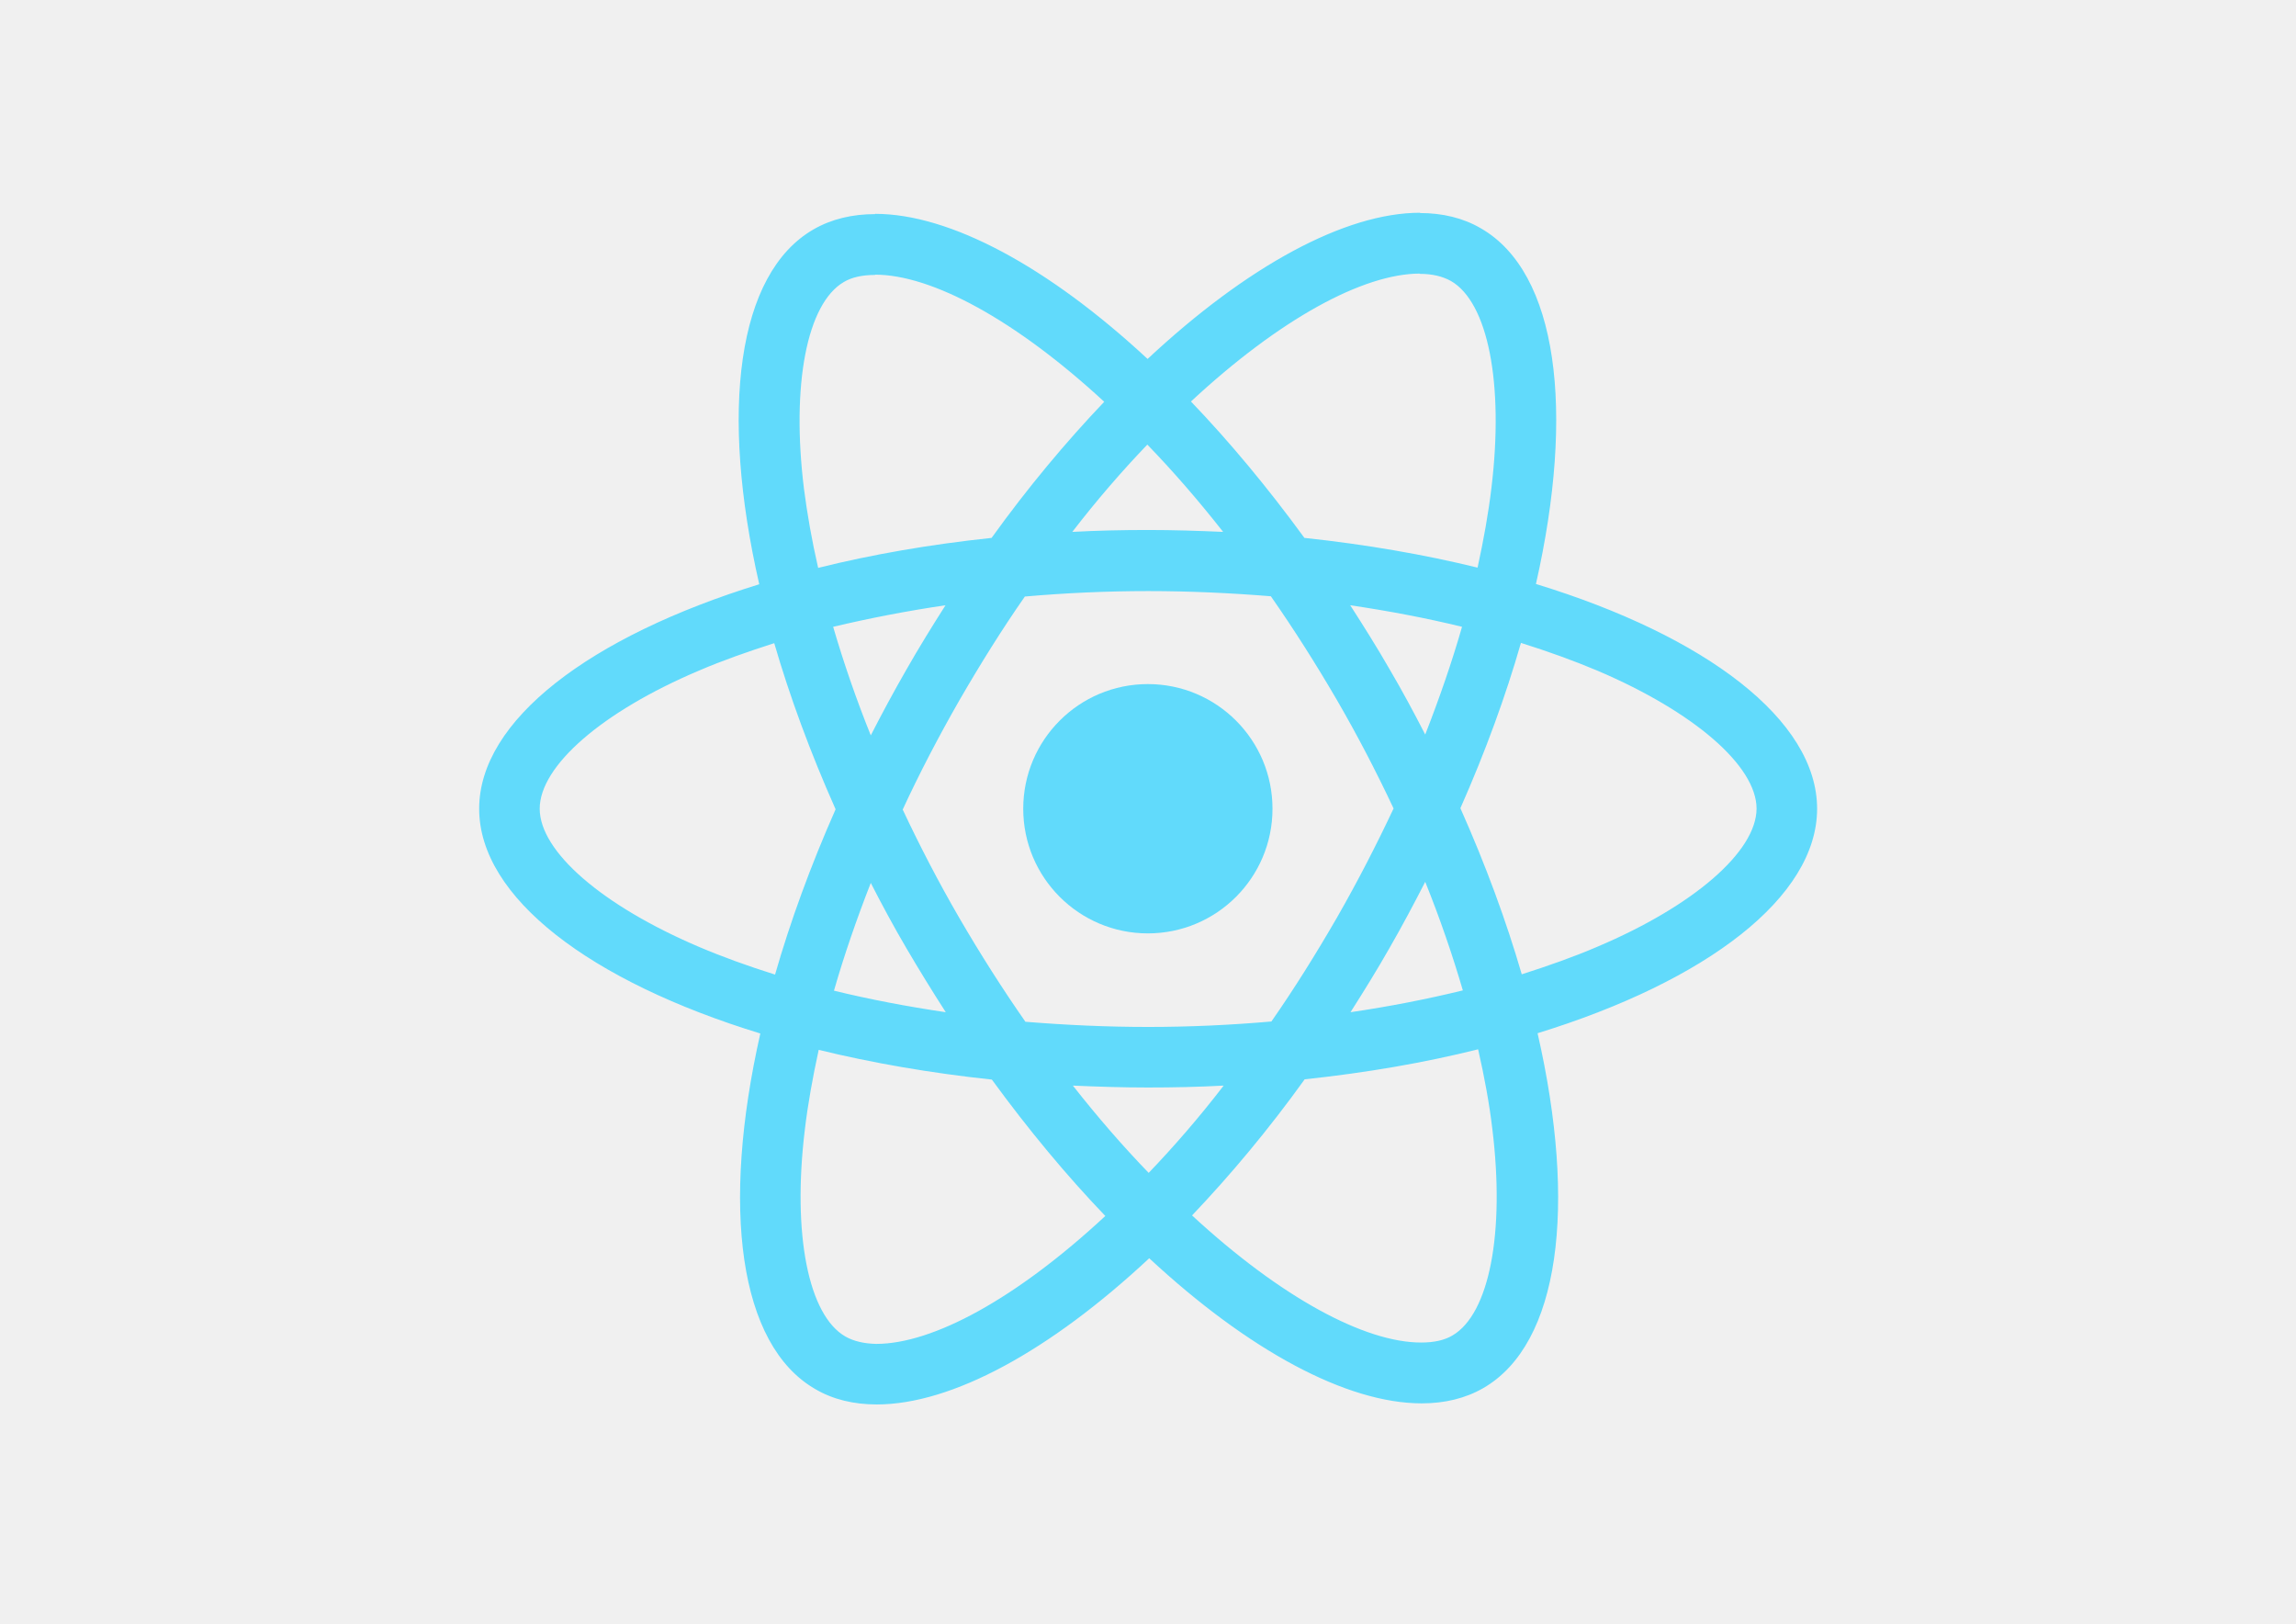
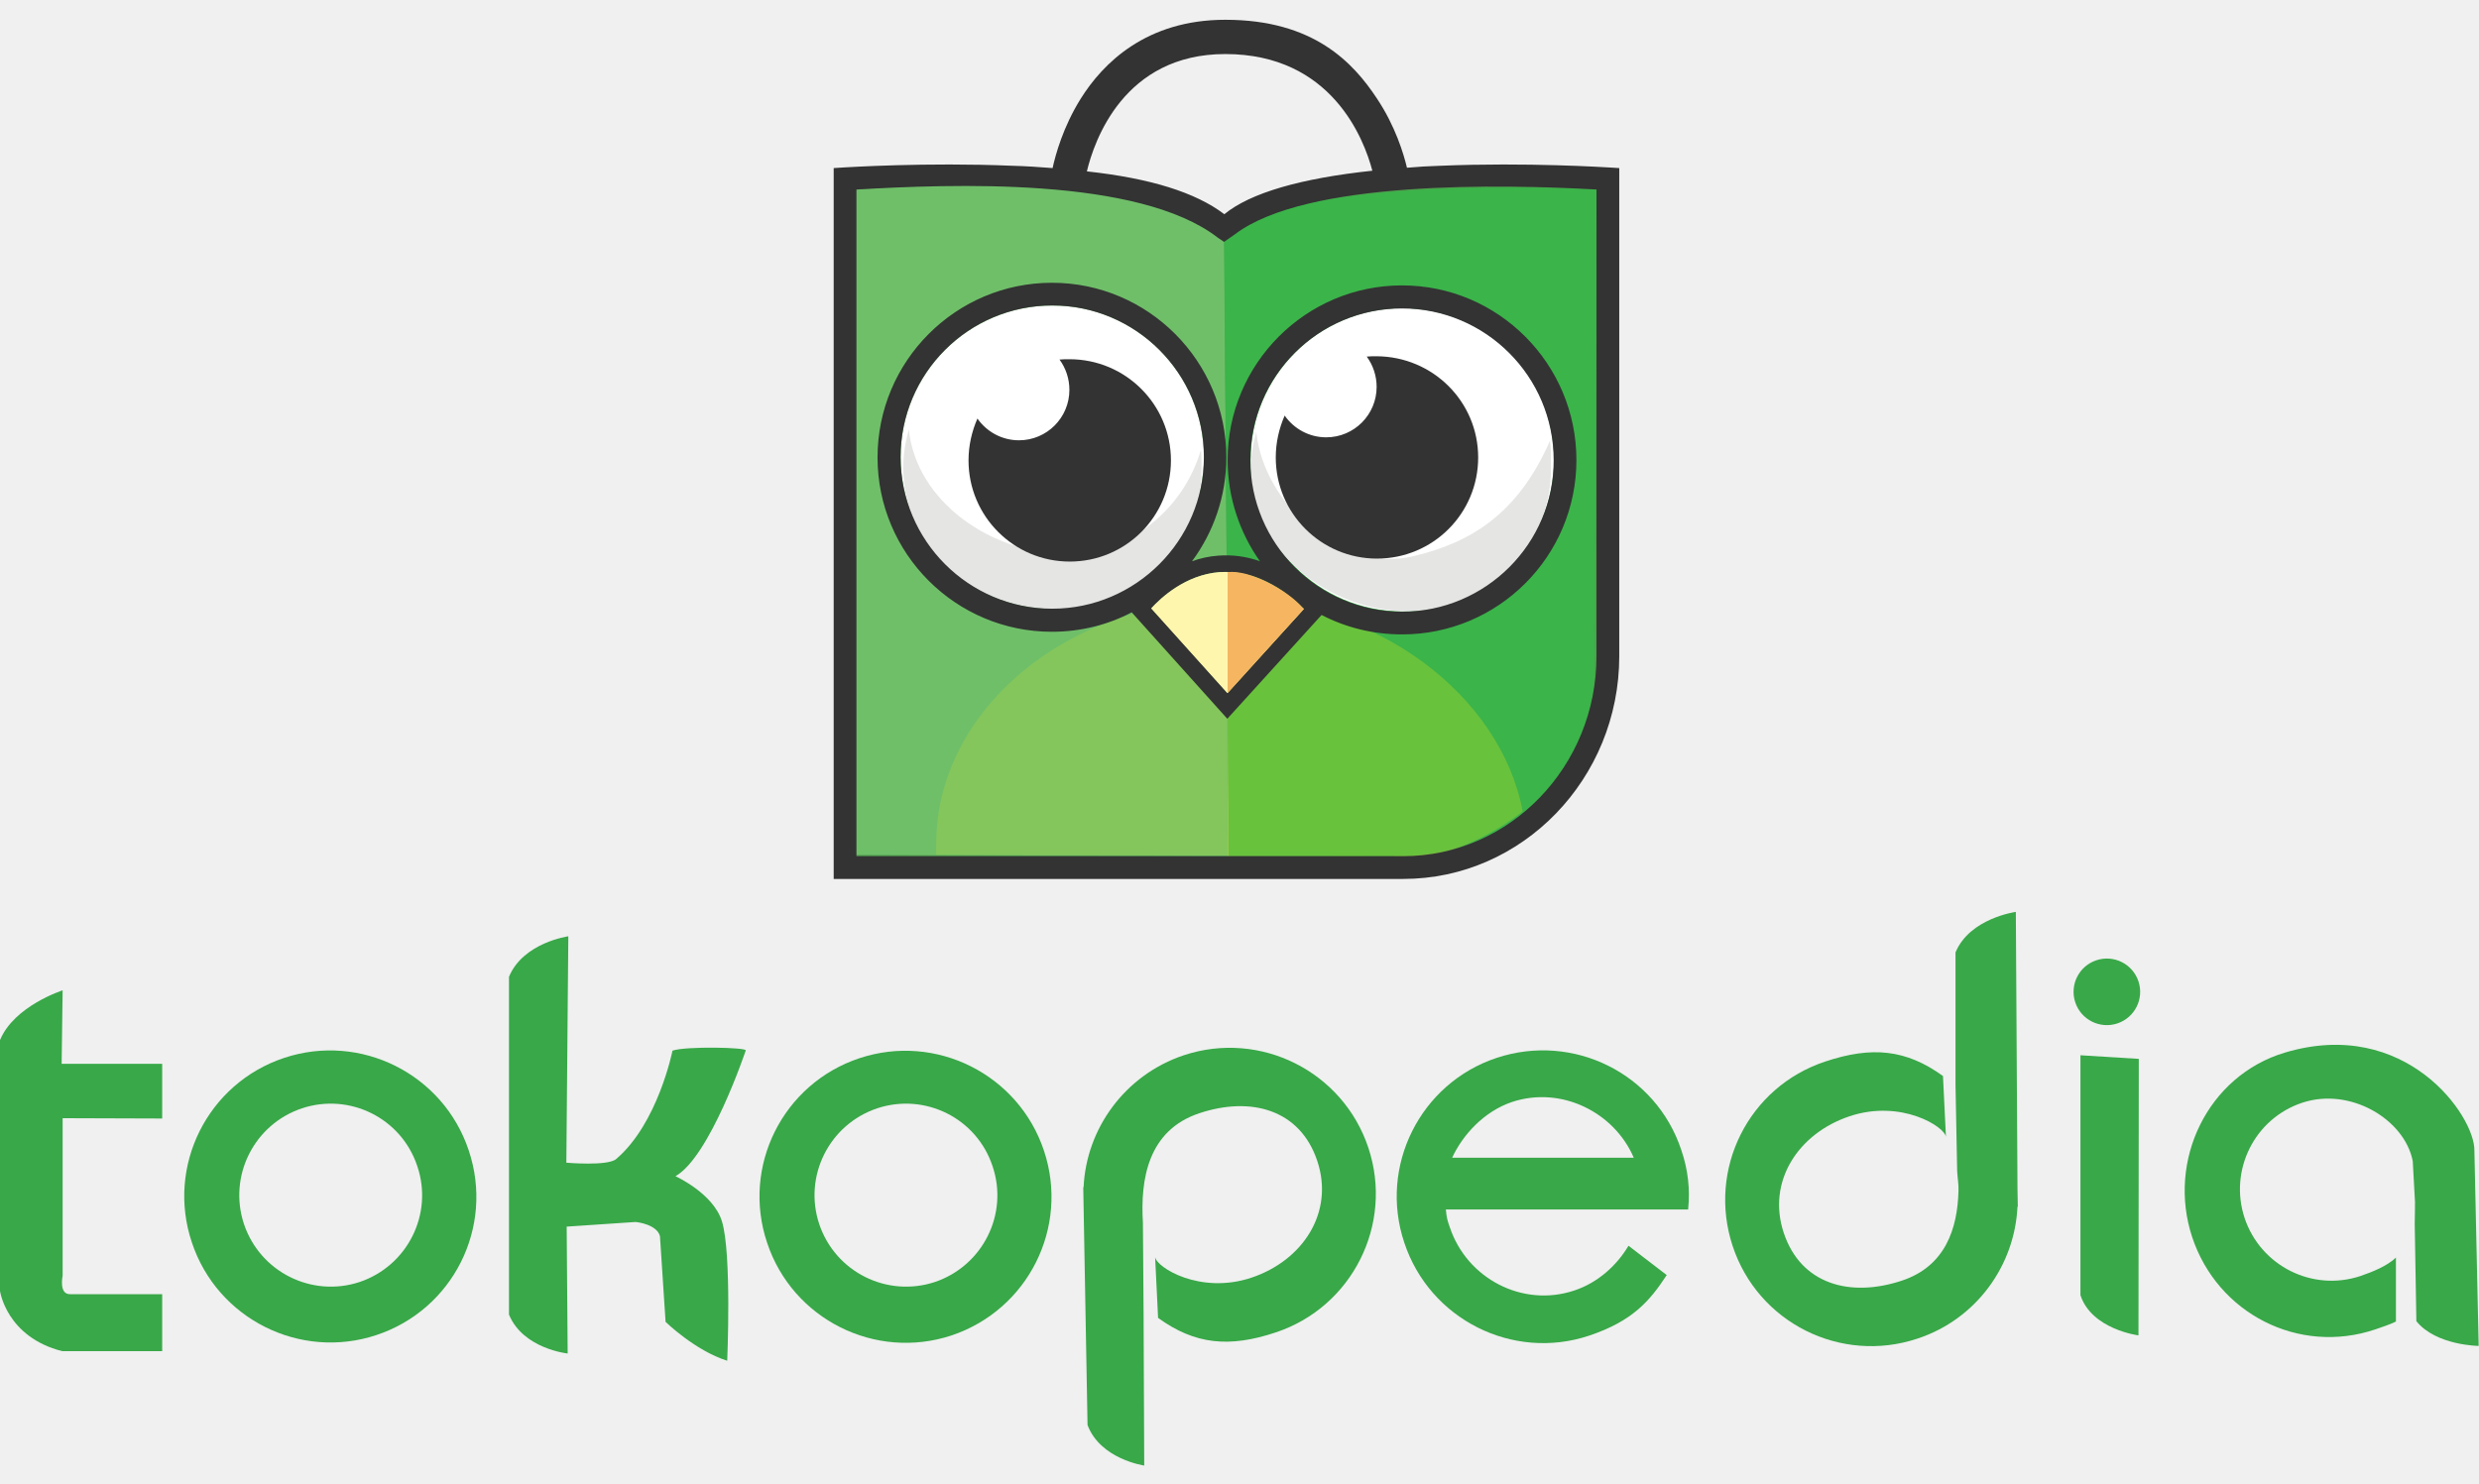
- <svg xmlns="http://www.w3.org/2000/svg" viewBox="0 0 841.9 595.3">
-   <g fill="#61DAFB">
-     <path d="M666.3 296.5c0-32.5-40.7-63.3-103.1-82.4 14.4-63.6 8-114.2-20.2-130.4-6.5-3.8-14.1-5.6-22.4-5.6v22.3c4.6 0 8.3.9 11.4 2.6 13.6 7.8 19.5 37.5 14.9 75.7-1.1 9.4-2.9 19.3-5.1 29.4-19.6-4.8-41-8.5-63.5-10.9-13.5-18.5-27.5-35.3-41.6-50 32.6-30.3 63.2-46.9 84-46.9V78c-27.5 0-63.5 19.6-99.9 53.6-36.4-33.8-72.4-53.2-99.9-53.2v22.3c20.7 0 51.4 16.5 84 46.6-14 14.7-28 31.4-41.3 49.9-22.6 2.4-44 6.1-63.6 11-2.3-10-4-19.7-5.2-29-4.7-38.2 1.1-67.9 14.6-75.8 3-1.8 6.9-2.6 11.5-2.6V78.5c-8.4 0-16 1.8-22.6 5.6-28.1 16.2-34.4 66.7-19.9 130.1-62.2 19.2-102.7 49.9-102.7 82.3 0 32.5 40.7 63.3 103.1 82.4-14.4 63.6-8 114.2 20.2 130.4 6.5 3.8 14.1 5.6 22.5 5.6 27.5 0 63.5-19.6 99.9-53.6 36.4 33.8 72.4 53.2 99.9 53.2 8.4 0 16-1.8 22.6-5.6 28.1-16.2 34.4-66.7 19.9-130.1 62-19.1 102.5-49.9 102.5-82.3zm-130.2-66.7c-3.7 12.9-8.3 26.2-13.5 39.5-4.1-8-8.4-16-13.1-24-4.6-8-9.5-15.8-14.4-23.4 14.2 2.1 27.9 4.7 41 7.9zm-45.8 106.5c-7.8 13.5-15.8 26.3-24.1 38.2-14.9 1.3-30 2-45.2 2-15.1 0-30.2-.7-45-1.9-8.3-11.9-16.4-24.6-24.2-38-7.6-13.1-14.5-26.4-20.8-39.8 6.2-13.4 13.2-26.8 20.7-39.9 7.8-13.5 15.8-26.3 24.1-38.2 14.9-1.3 30-2 45.2-2 15.1 0 30.2.7 45 1.9 8.3 11.9 16.4 24.6 24.2 38 7.6 13.1 14.5 26.4 20.8 39.8-6.3 13.4-13.2 26.8-20.7 39.9zm32.3-13c5.4 13.4 10 26.8 13.8 39.8-13.1 3.2-26.9 5.9-41.2 8 4.9-7.7 9.8-15.6 14.4-23.7 4.6-8 8.9-16.1 13-24.1zM421.2 430c-9.3-9.6-18.6-20.3-27.8-32 9 .4 18.2.7 27.5.7 9.4 0 18.7-.2 27.8-.7-9 11.7-18.3 22.4-27.5 32zm-74.4-58.9c-14.2-2.1-27.9-4.7-41-7.9 3.7-12.9 8.3-26.2 13.5-39.5 4.1 8 8.4 16 13.1 24 4.7 8 9.5 15.8 14.4 23.4zM420.7 163c9.3 9.6 18.6 20.3 27.8 32-9-.4-18.2-.7-27.5-.7-9.4 0-18.7.2-27.8.7 9-11.7 18.3-22.4 27.5-32zm-74 58.9c-4.9 7.7-9.8 15.6-14.4 23.7-4.6 8-8.9 16-13 24-5.4-13.4-10-26.8-13.8-39.8 13.1-3.1 26.9-5.8 41.2-7.9zm-90.5 125.2c-35.4-15.1-58.3-34.9-58.3-50.6 0-15.7 22.9-35.6 58.3-50.6 8.6-3.7 18-7 27.7-10.1 5.7 19.6 13.2 40 22.5 60.9-9.2 20.8-16.6 41.1-22.2 60.6-9.9-3.1-19.3-6.5-28-10.2zM310 490c-13.6-7.8-19.5-37.5-14.9-75.7 1.1-9.4 2.9-19.3 5.1-29.4 19.6 4.8 41 8.5 63.5 10.9 13.5 18.5 27.5 35.3 41.6 50-32.6 30.3-63.2 46.9-84 46.9-4.5-.1-8.3-1-11.3-2.7zm237.2-76.2c4.7 38.2-1.1 67.9-14.6 75.8-3 1.8-6.9 2.6-11.5 2.6-20.7 0-51.4-16.5-84-46.6 14-14.7 28-31.4 41.3-49.9 22.6-2.4 44-6.1 63.6-11 2.3 10.1 4.1 19.8 5.2 29.1zm38.5-66.7c-8.6 3.7-18 7-27.7 10.1-5.7-19.6-13.2-40-22.5-60.9 9.2-20.8 16.6-41.1 22.2-60.6 9.9 3.1 19.3 6.5 28.1 10.2 35.4 15.1 58.3 34.9 58.3 50.6-.1 15.7-23 35.6-58.4 50.6zM320.8 78.4z" />
-     <circle cx="420.9" cy="296.5" r="45.7" />
-     <path d="M520.5 78.1z" />
+ <svg xmlns="http://www.w3.org/2000/svg" version="1.1" id="Layer_1" x="0px" y="0px" viewBox="0 0 752 450" style="enable-background:new 0 0 752 450;" xml:space="preserve">
+   <style type="text/css">
+ 	.st0{fill:#4F9D4D;}
+ 	.st1{fill:#6FBF69;}
+ 	.st2{fill:#3BB44A;}
+ 	.st3{opacity:0.62;}
+ 	.st4{opacity:0.25;fill:#F5EA14;}
+ 	.st5{fill:#D8DF25;}
+ 	.st6{fill:#FFFFFF;}
+ 	.st7{fill:#E5E5E4;}
+ 	.st8{fill:#333333;}
+ 	.st9{fill:#FFF6AE;}
+ 	.st10{fill:#F5B561;}
+ 	.st11{fill:#39A849;}
+ </style>
+   <g>
+     <path class="st0" d="M486.9,54.4v144.9c0,34.9-27.1,64-62,64H255.5V54.4c0,0,96.5-6.4,115.7,15.5C390.4,47.9,486.9,54.4,486.9,54.4   z" />
+   </g>
+   <path class="st1" d="M259,57.6l-0.4,201.8l114.2,0.4l-1.4-186.5C350.2,48.8,259,57.6,259,57.6z" />
+   <path class="st2" d="M484.3,57.5l-0.5,145.2c0,32.8-27.1,57.1-60,57.1l-51-0.1l-1.5-186.9C389.4,52.1,484.3,57.5,484.3,57.5z" />
+   <g class="st3">
+     <path class="st4" d="M372.1,182.1l0.3,77.5l-88.4-0.2v-3.3C284,215.6,323.7,182.4,372.1,182.1z" />
+   </g>
+   <path class="st4" d="M468.7,271.8" />
+   <path class="st4" d="M422.7,259.8h-50.3l0-77.3c0.5-0.3-0.4-0.3,1-0.3c44-0.3,81.9,28.9,88.5,64  C461.9,246.2,442.4,262.4,422.7,259.8z" />
+   <path class="st5" d="M372.7,182.1c-0.1,0-0.2,0-0.3,0v0H372.7z" />
+   <g>
+     <path class="st6" d="M353.6,174.2c-2,2-4.2,3.8-6.6,5.4C348.6,178,350.9,176,353.6,174.2z" />
+     <path class="st6" d="M365.2,138.7c0,25.4-20.6,46-46,46c-25.4,0-46-20.7-46-46c0-25.4,20.6-46,46-46   C344.5,92.6,365.2,113.3,365.2,138.7z" />
+     <path d="M346.5,184c4.3-2.6,8.1-5.7,11.5-9.4C351.9,177.8,347.9,182.3,346.5,184z M347,179.6c2.3-1.6,4.5-3.4,6.6-5.4   C350.9,176,348.6,178,347,179.6z" />
+   </g>
+   <g>
+     <path class="st6" d="M471.4,139.5c0,25.4-20.6,46-46,46c-25.4,0-46-20.7-46-46c0-25.4,20.6-46,46-46   C450.7,93.5,471.4,114.1,471.4,139.5z" />
+   </g>
+   <path class="st7" d="M470.5,142.1c0,24-19.4,43.4-43.4,43.4c-24,0-47.7-18.6-47.7-42.6c0-4.2,0.6-7.9,1.7-11.8  c2.2,21.9,25.7,42.9,47.5,37.7c17.4-4.1,31.8-12.7,41.6-35.1C470.5,136.8,470.5,137.3,470.5,142.1z" />
+   <path class="st7" d="M364.5,142.3c0,24-18.8,41.7-42.8,42.4c-26.3,0.9-47.7-18.6-47.7-42.6c0-4.2,0.6-7.9,1.7-11.8  c2.2,21.9,25.1,37.7,47.5,37.7c19.7,0,35.8-13.5,41.1-31.5C364.5,138,364.5,140.8,364.5,142.3z" />
+   <path class="st8" d="M355.2,139.7c0,17-13.7,30.7-30.7,30.7c-16.9,0-30.7-13.7-30.7-30.7c0-4.5,1-8.8,2.7-12.7  c2.8,4,7.4,6.6,12.6,6.6c8.5,0,15.3-6.9,15.3-15.3c0-3.4-1.1-6.6-3-9.2c1-0.1,2-0.1,3-0.1C341.5,109,355.2,122.8,355.2,139.7z" />
+   <path class="st8" d="M448.4,138.8c0,17-13.7,30.7-30.7,30.7c-16.9,0-30.7-13.7-30.7-30.7c0-4.5,1-8.8,2.7-12.7  c2.8,4,7.4,6.6,12.6,6.6c8.5,0,15.3-6.9,15.3-15.3c0-3.4-1.1-6.6-3-9.2c1-0.1,2-0.1,3-0.1C434.7,108.2,448.4,121.9,448.4,138.8z" />
+   <path class="st8" d="M487.9,50.8c-0.3,0-24.6-1.6-51-0.5c-3.5,0.1-6.9,0.3-10.1,0.6c-1-4.2-3.5-12.6-9.1-21  C410.5,19,398.5,6,371.7,6c-23.9,0-37.1,13.1-43.9,24c-5.3,8.5-7.6,16.9-8.5,21c-3.9-0.3-8-0.6-12.2-0.7c-26.4-1.1-50.7,0.5-51,0.5  l-3.2,0.2v215.7h172.8c36.1,0,65.5-30.4,65.5-67.6V51L487.9,50.8z M371.7,16.4c32.3,0,42.1,25.9,44.6,35.4  c-21.6,2.3-37,6.7-44.9,13.2c-8.7-6.6-22.4-10.9-41.7-13C331.9,42.8,340.9,16.4,371.7,16.4z M484.3,199.1  c0,33.4-26.3,60.7-58.6,60.7H259.8V57.5c28.5-1.6,85.5-4,109.6,14.6l1.9,1.3l3.3-2.3c21.7-16.5,81.2-15.2,109.7-13.6V199.1z" />
+   <g>
+     <path class="st8" d="M425.3,86.6c-29.2,0-52.9,23.8-52.9,53c0,11.4,3.7,22.1,9.8,30.7c-4.2-1.5-8.4-2-12.6-1.7   c-2.9,0.2-5.5,0.8-8,1.7c6.5-8.8,10.4-19.7,10.4-31.5c0-29.2-23.7-53-52.9-53c-29.2,0-52.9,23.8-52.9,53s23.7,52.9,52.9,52.9   c8.7,0,17-2.1,24.2-5.9l29,32.3l28.6-31.5c7.3,3.8,15.6,5.9,24.4,5.9c29.2,0,52.9-23.7,52.9-52.9S454.5,86.6,425.3,86.6z    M319.2,184.7c-25.4,0-46-20.7-46-46c0-25.4,20.6-46,46-46c25.4,0,46,20.7,46,46C365.2,164,344.5,184.7,319.2,184.7z M372.4,210.3   l-23.1-25.7c2.9-3.2,10.4-10.2,20.7-11c8.4-0.6,17.1,2.8,25.5,11.1L372.4,210.3z M425.3,185.6c-25.4,0-46-20.7-46-46   c0-25.4,20.6-46,46-46c25.4,0,46,20.7,46,46C471.4,164.9,450.7,185.6,425.3,185.6z" />
+     <path class="st9" d="M395.5,184.8l-23.2,25.5l-23.1-25.7c2.9-3.2,10.4-10.2,20.7-11C378.4,173.1,387,176.8,395.5,184.8z" />
+   </g>
+   <path class="st10" d="M395.5,184.8l-23.1,25.5l0-36.7C378.9,172.8,390.6,178.9,395.5,184.8z" />
+   <g>
+     <path class="st11" d="M648.8,321.3l-0.1,83.9c0,0-14.2-1.8-17.6-12.2v-72.8" />
+     <path class="st11" d="M171.8,352.8c0,0,12.5,1.1,15.1-1.1c12.7-10.8,17.1-32.9,17.1-32.9c4-1.4,23.2-1,22.2,0   c0,0-10.8,32.2-21.3,38.1c0,0,11.5,5.2,14.1,13.7c3,9.7,1.6,42.3,1.6,42.3c-9.8-3.1-18.7-11.8-18.7-11.8l-1.7-26   c-0.9-3.5-6.8-4.3-7.5-4.3l-20.8,1.4l0.3,38.5c0,0-13.5-1.4-17.8-11.8V296.4c4.3-10.4,18-12.3,18-12.3L171.8,352.8z" />
+     <path class="st11" d="M612,360.7l0.1,5.5l-0.1-0.1c-0.8,17.8-12.4,34.2-30.4,40.1c-23.2,7.7-48.3-4.8-56-28.1s4.8-48.3,28.1-56   c14.1-4.7,24.5-3.7,35.7,4.4l0.9,18.5c-0.3-3.1-13.6-11.5-29.2-6.3c-15.6,5.2-25.2,19.8-20,35.4c5.2,15.6,20.1,19.7,35.8,14.5   c13.3-4.4,16.9-15.9,17.2-27.2c0.1-2-0.3-4-0.4-6l-0.5-26.2v-40.2c4.3-10.4,18.3-12.3,18.3-12.3L612,360.7L612,360.7z" />
+     <path class="st11" d="M346.7,371c-0.8-13.1,1.5-28,17.1-33.2c15.6-5.2,30.6-1.2,35.8,14.5c5.2,15.6-4.4,30.2-20,35.4   c-15.6,5.2-28.9-3.2-29.2-6.3l0.9,18.5c11.2,8.1,21.6,9.1,35.7,4.4c23.2-7.7,35.8-32.8,28.1-56c-7.7-23.2-32.8-35.8-56-28.1   c-17.9,6-29.6,22.3-30.4,40.1l-0.1-0.1l1.3,72.2c3.9,10.4,17.2,12.3,17.2,12.3l-0.2-46.7L346.7,371z" />
+     <path class="st11" d="M19,300.5c0,0-14.7,4.7-19,15.1v76.1c0,0,1.9,14,18.9,18.3h30.3v-17.3h-28c-3.4,0-2.2-5.6-2.2-5.6v-47.8   l30.2,0.1v-16.6l-30.5,0L19,300.5z" />
+     <path class="st11" d="M142.2,349.1c-7.7-23.2-32.8-35.8-56-28.1c-23.2,7.7-35.8,32.8-28,56c7.7,23.2,32.8,35.8,56,28.1   C137.4,397.4,150,372.4,142.2,349.1z M109.1,389c-14.5,4.8-30.2-3-35.1-17.6c-4.8-14.5,3-30.2,17.6-35.1c14.5-4.8,30.2,3,35,17.6   C131.5,368.4,123.6,384.1,109.1,389z" />
+     <path class="st11" d="M316.7,349.2c-7.7-23.2-32.8-35.8-56-28.1c-23.2,7.7-35.8,32.8-28,56c7.7,23.2,32.8,35.8,56,28.1   C311.9,397.4,324.4,372.4,316.7,349.2z M283.6,389c-14.5,4.8-30.2-3-35.1-17.6c-4.8-14.5,3-30.2,17.6-35.1c14.5-4.8,30.2,3,35,17.6   C306,368.4,298.1,384.1,283.6,389z" />
+     <path class="st11" d="M693.1,319.4c-23.4,7-35.8,32.8-28.1,56c7.7,23.2,32.3,35.8,55.5,28c2-0.7,4.5-1.5,6.3-2.4v-19.4   c-2.6,2.5-7,4.3-10.8,5.6c-14.5,4.8-30.2-3-35.1-17.6c-4.8-14.5,3-30.2,17.5-35c14.5-4.8,31,5,33.5,17.7l0.7,12.7l-0.1,6.5   l0.5,29.4c6,7.4,18.9,7.5,18.9,7.5l-1.3-59.3C750.8,338.7,729.8,308.4,693.1,319.4z" />
+     <ellipse transform="matrix(0.9489 -0.3156 0.3156 0.9489 -62.3236 217.042)" class="st11" cx="639.1" cy="301" rx="10.1" ry="10.1" />
+     <path class="st11" d="M512.1,366.9c0.6-6,0-11.9-2.1-18c-7.7-23.2-32.8-35.6-56-27.9c-23.2,7.7-35.8,32.9-28,56.1   c7.7,23.2,32.8,35.9,56,28.2c13.5-4.5,18.6-10.8,23.6-18.4l-11.6-8.9c-3.5,5.9-9.2,11.2-16.5,13.6c-15.6,5.2-32.5-3.6-37.7-19.2   c-0.6-1.7-1-2.8-1.2-5.4H512.1z M458.6,334.4c15-5,31.1,3.1,37,16.9h-55.1C443.7,344.4,450.1,337.3,458.6,334.4z" />
+     <polygon class="st11" points="732.9,365.1 732.9,371.6 732.7,365.1  " />
  </g>
</svg>
